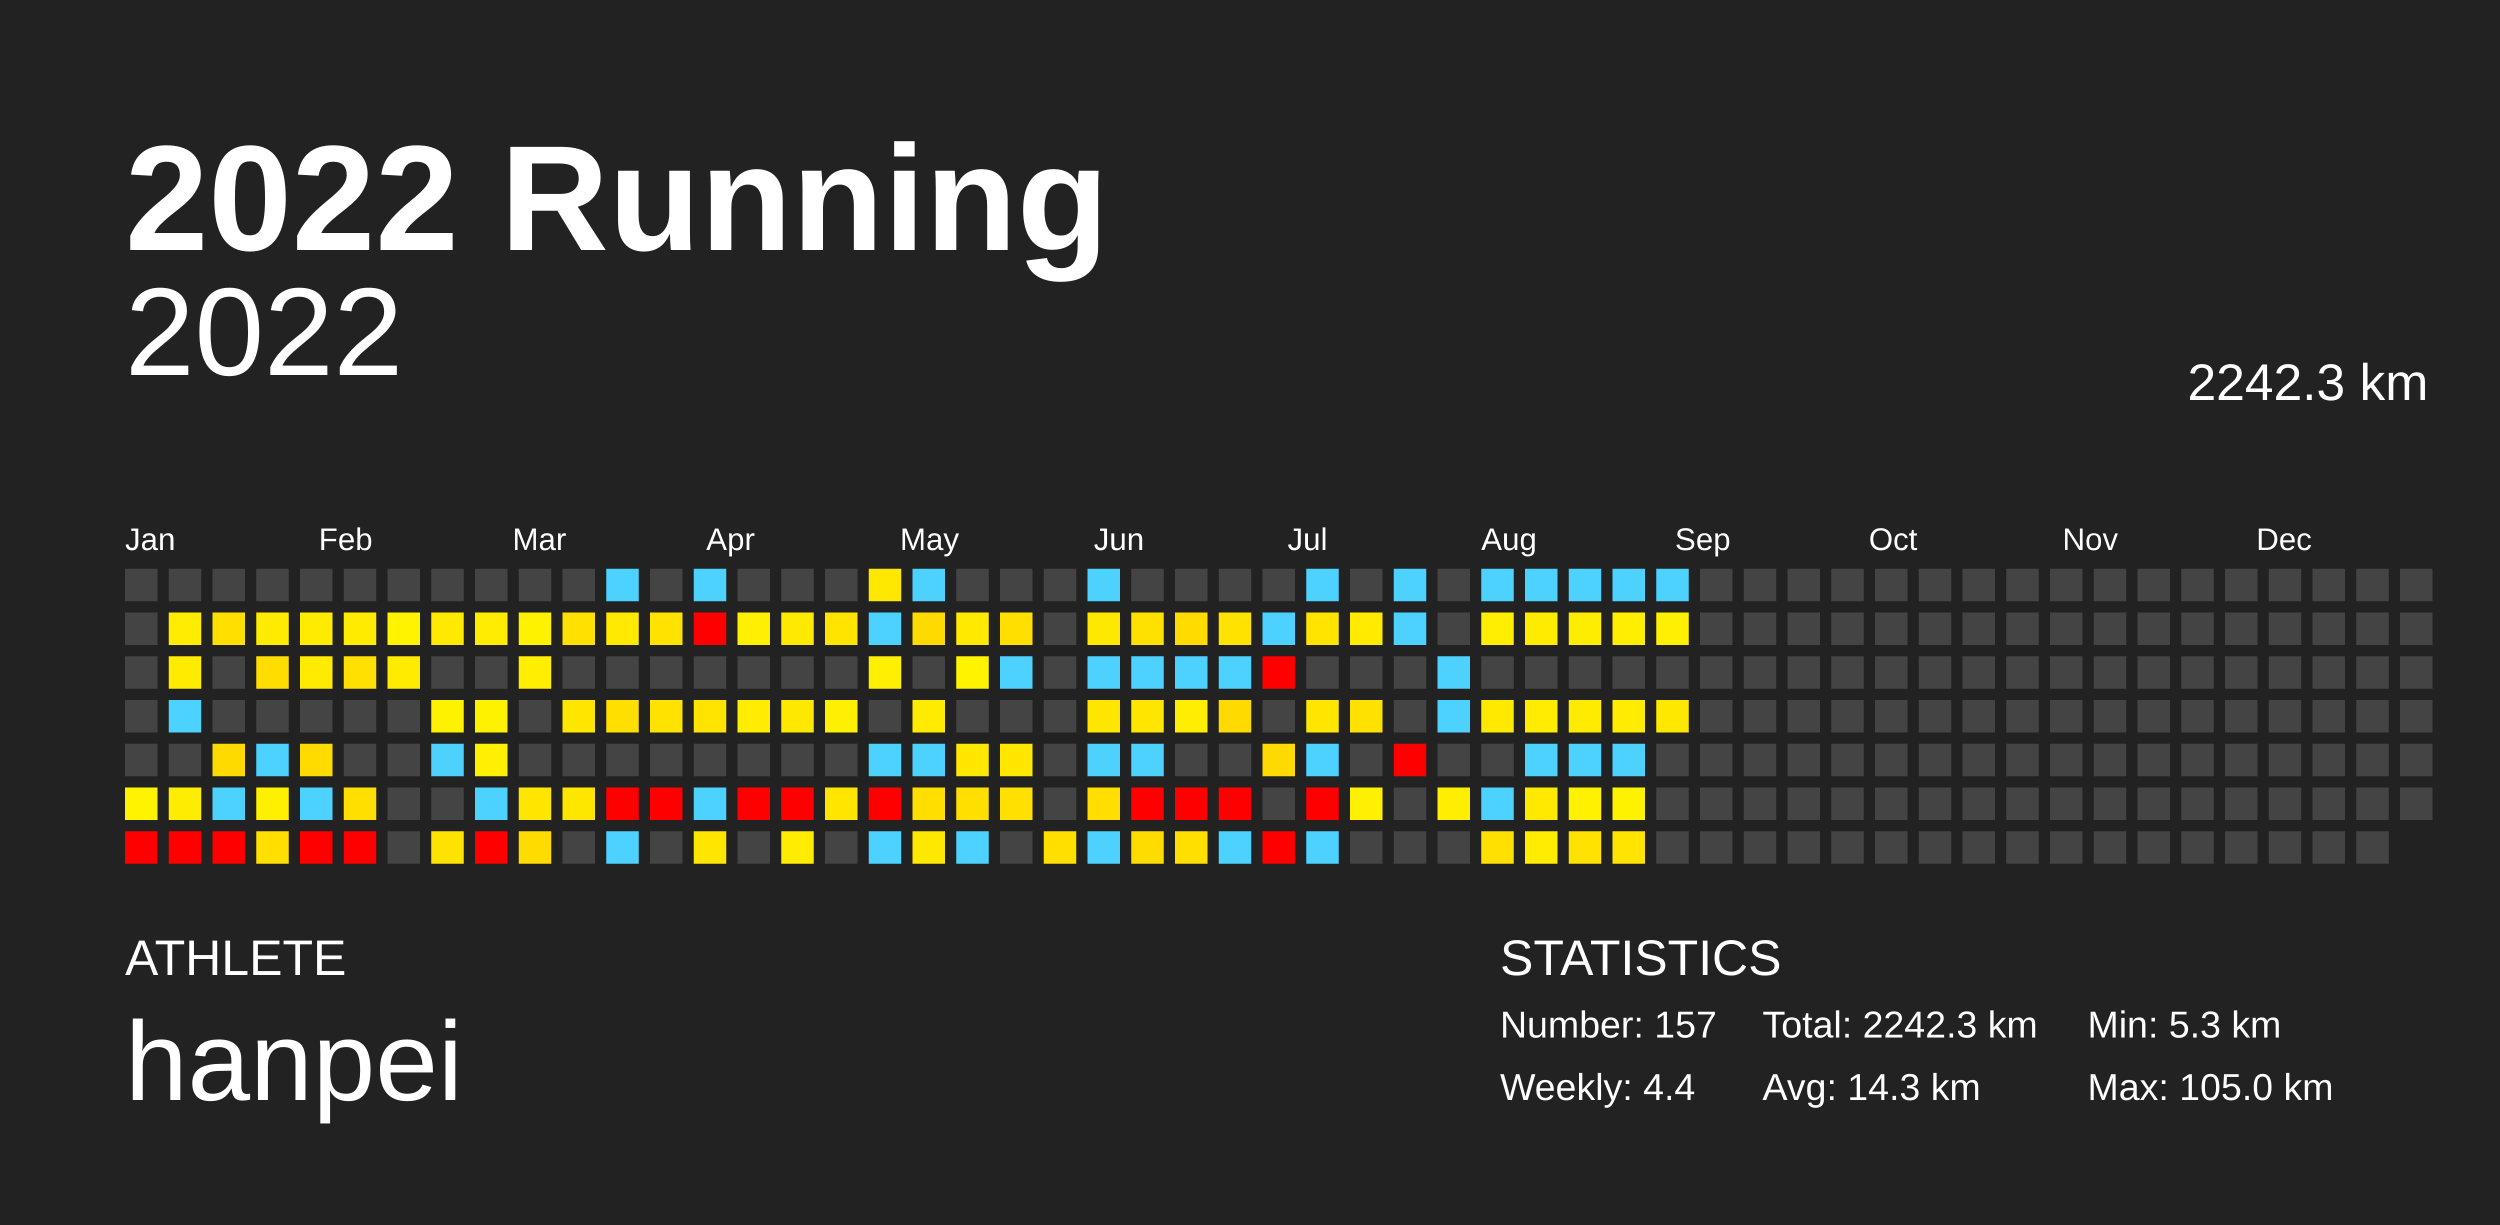
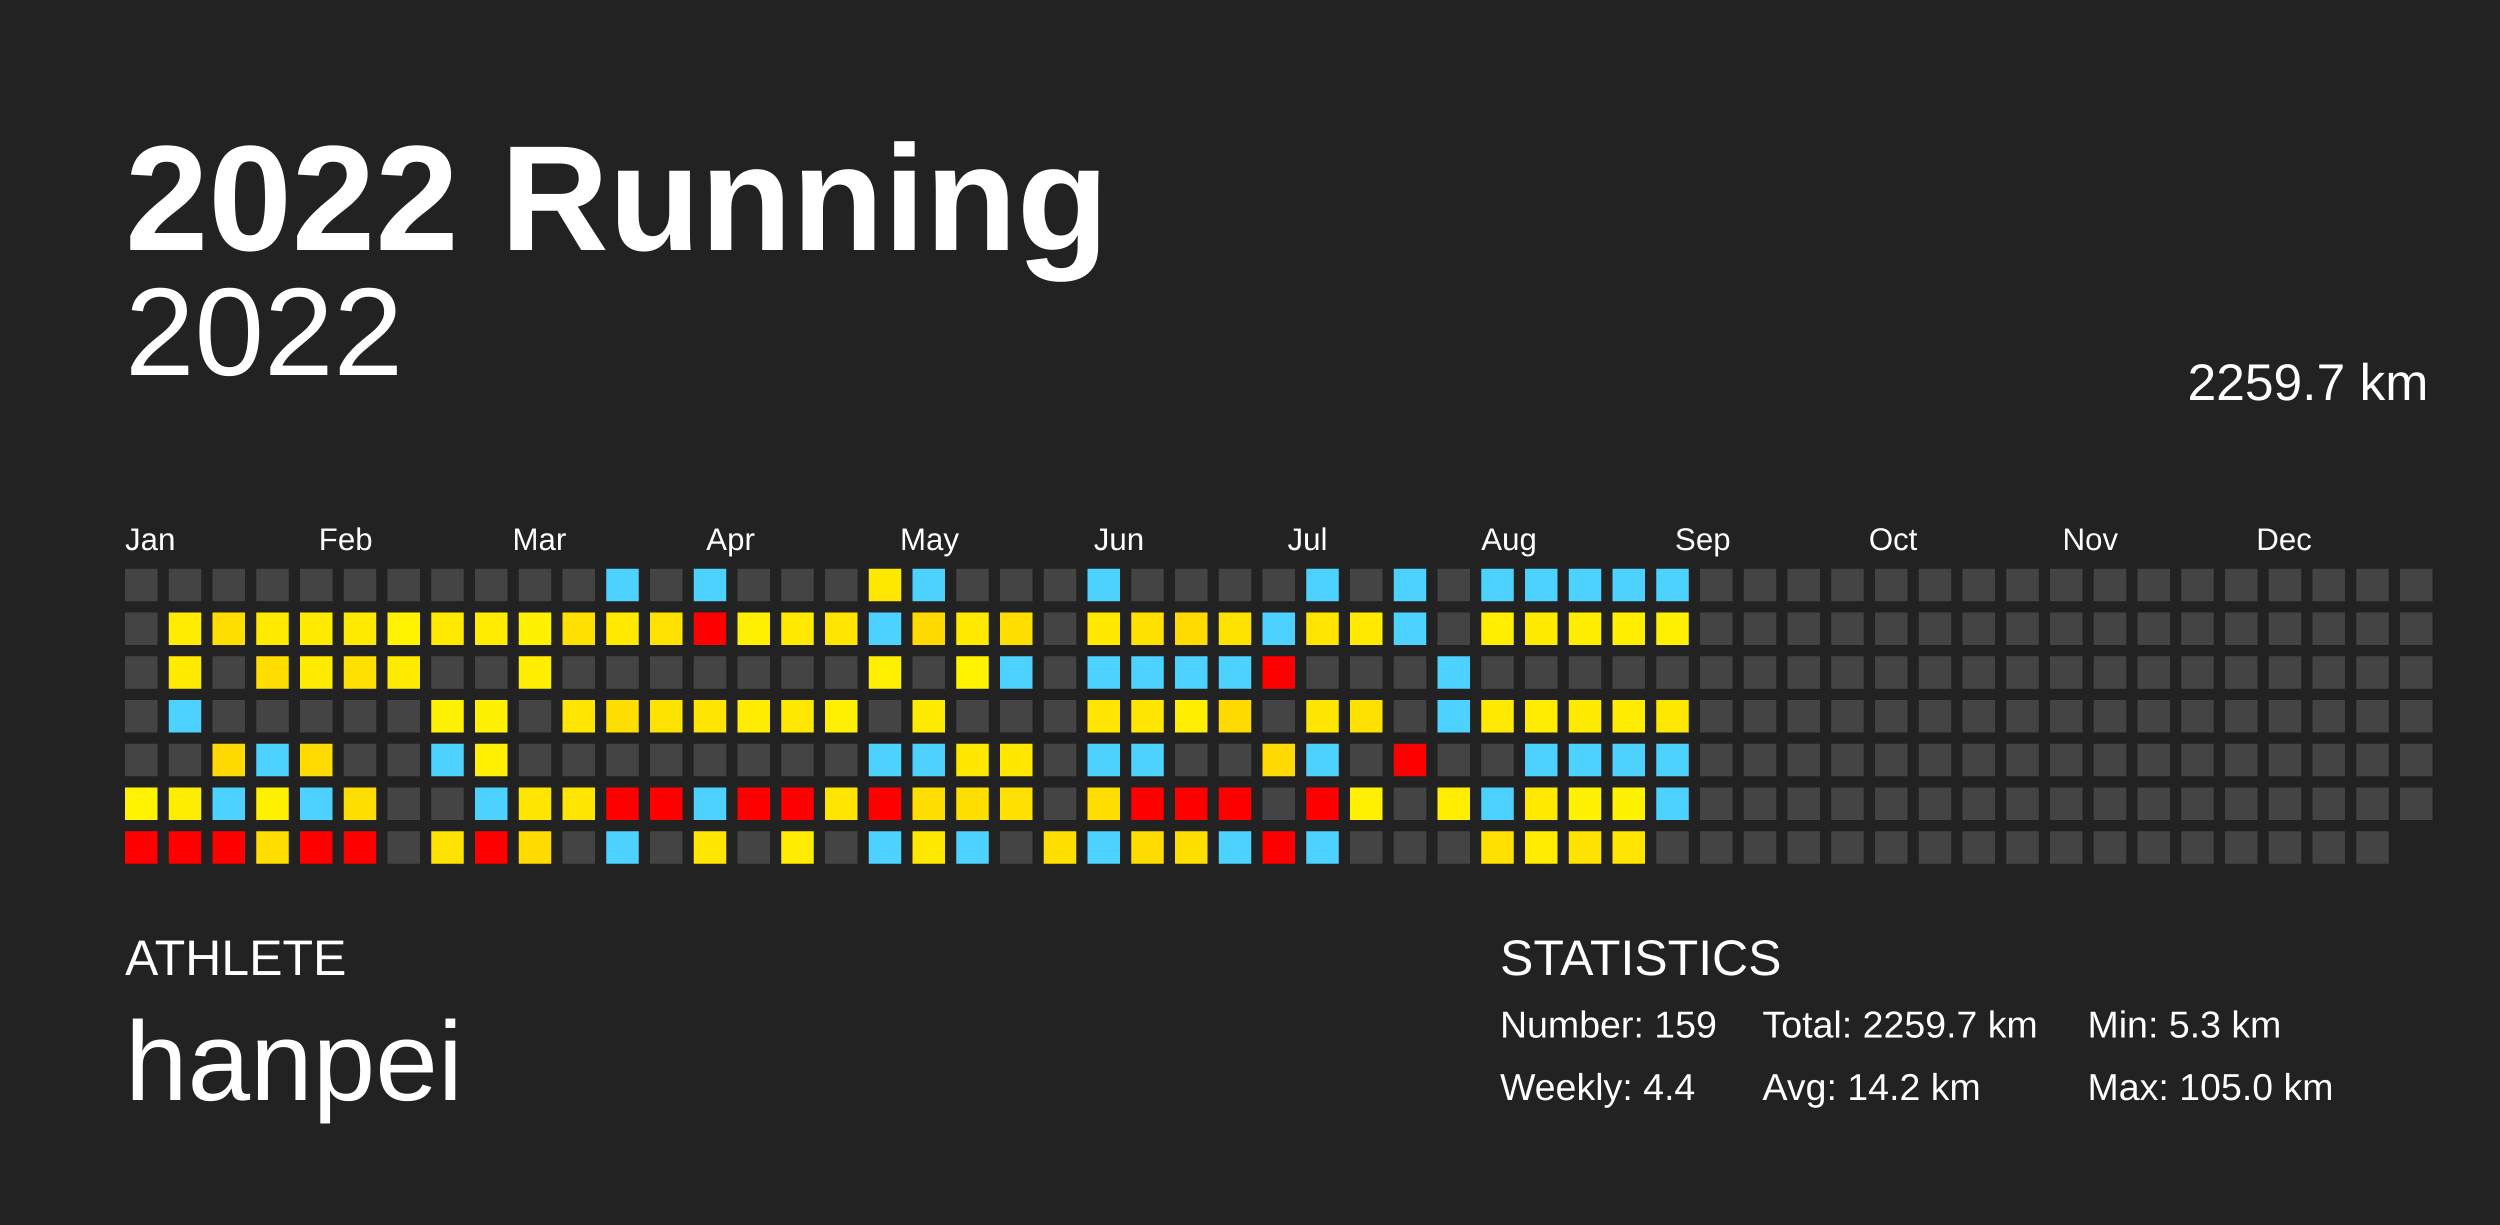
<svg xmlns="http://www.w3.org/2000/svg" baseProfile="full" height="98mm" version="1.1" viewBox="0,0,200,98" width="200mm">
  <defs />
  <rect fill="#222222" height="98" width="200" x="0" y="0" />
  <text fill="#FFFFFF" style="font-size:12px; font-family:Arial; font-weight:bold;" x="10" y="20">2022 Running</text>
  <text fill="#FFFFFF" style="font-size:4px; font-family:Arial" x="10" y="78">ATHLETE</text>
  <text fill="#FFFFFF" style="font-size:9px; font-family:Arial" x="10" y="88">hanpei</text>
  <text fill="#FFFFFF" style="font-size:4px; font-family:Arial" x="120" y="78">STATISTICS</text>
-   <text fill="#FFFFFF" style="font-size:3px; font-family:Arial" x="120" y="83">Number: 157</text>
+   <text fill="#FFFFFF" style="font-size:3px; font-family:Arial" x="120" y="83">Number: 159</text>
  <text fill="#FFFFFF" style="font-size:3px; font-family:Arial" x="120" y="88">Weekly: 4.4</text>
-   <text fill="#FFFFFF" style="font-size:3px; font-family:Arial" x="141" y="83">Total: 2242.3 km</text>
-   <text fill="#FFFFFF" style="font-size:3px; font-family:Arial" x="141" y="88">Avg: 14.3 km</text>
+   <text fill="#FFFFFF" style="font-size:3px; font-family:Arial" x="141" y="83">Total: 2259.7 km</text>
+   <text fill="#FFFFFF" style="font-size:3px; font-family:Arial" x="141" y="88">Avg: 14.2 km</text>
  <text fill="#FFFFFF" style="font-size:3px; font-family:Arial" x="167" y="83">Min: 5.3 km</text>
  <text fill="#FFFFFF" style="font-size:3px; font-family:Arial" x="167" y="88">Max: 105.0 km</text>
  <text alignment-baseline="hanging" fill="#FFFFFF" style="font-size:10.0px; font-family:Arial;" x="10" y="30">2022</text>
-   <text alignment-baseline="hanging" fill="#FFFFFF" style="font-size:4.125px; font-family:Arial;" x="175" y="32">2242.3 km</text>
+   <text alignment-baseline="hanging" fill="#FFFFFF" style="font-size:4.125px; font-family:Arial;" x="175" y="32">2259.7 km</text>
  <text fill="#FFFFFF" style="font-size:2.5px; font-family:Arial" x="10.0" y="44">Jan</text>
  <text fill="#FFFFFF" style="font-size:2.5px; font-family:Arial" x="25.5" y="44">Feb</text>
  <text fill="#FFFFFF" style="font-size:2.5px; font-family:Arial" x="41.0" y="44">Mar</text>
  <text fill="#FFFFFF" style="font-size:2.5px; font-family:Arial" x="56.5" y="44">Apr</text>
  <text fill="#FFFFFF" style="font-size:2.5px; font-family:Arial" x="72.0" y="44">May</text>
  <text fill="#FFFFFF" style="font-size:2.5px; font-family:Arial" x="87.5" y="44">Jun</text>
  <text fill="#FFFFFF" style="font-size:2.5px; font-family:Arial" x="103.0" y="44">Jul</text>
  <text fill="#FFFFFF" style="font-size:2.5px; font-family:Arial" x="118.5" y="44">Aug</text>
  <text fill="#FFFFFF" style="font-size:2.5px; font-family:Arial" x="134.0" y="44">Sep</text>
  <text fill="#FFFFFF" style="font-size:2.5px; font-family:Arial" x="149.5" y="44">Oct</text>
  <text fill="#FFFFFF" style="font-size:2.5px; font-family:Arial" x="165.0" y="44">Nov</text>
  <text fill="#FFFFFF" style="font-size:2.5px; font-family:Arial" x="180.5" y="44">Dec</text>
  <rect fill="#444444" height="2.6" width="2.6" x="10.0" y="45.5" />
  <rect fill="#444444" height="2.6" width="2.6" x="10.0" y="49.0" />
  <rect fill="#444444" height="2.6" width="2.6" x="10.0" y="52.5" />
  <rect fill="#444444" height="2.6" width="2.6" x="10.0" y="56.0" />
  <rect fill="#444444" height="2.6" width="2.6" x="10.0" y="59.5" />
  <rect fill="#fff300" height="2.6" width="2.6" x="10.0" y="63.0" />
  <rect fill="red" height="2.6" width="2.6" x="10.0" y="66.5" />
  <rect fill="#444444" height="2.6" width="2.6" x="13.5" y="45.5" />
  <rect fill="#ffec00" height="2.6" width="2.6" x="13.5" y="49.0" />
  <rect fill="#ffeb00" height="2.6" width="2.6" x="13.5" y="52.5" />
  <rect fill="#4dd2ff" height="2.6" width="2.6" x="13.5" y="56.0" />
  <rect fill="#444444" height="2.6" width="2.6" x="13.5" y="59.5" />
  <rect fill="#ffed00" height="2.6" width="2.6" x="13.5" y="63.0" />
  <rect fill="red" height="2.6" width="2.6" x="13.5" y="66.5" />
  <rect fill="#444444" height="2.6" width="2.6" x="17.0" y="45.5" />
  <rect fill="#ffdf00" height="2.6" width="2.6" x="17.0" y="49.0" />
  <rect fill="#444444" height="2.6" width="2.6" x="17.0" y="52.5" />
  <rect fill="#444444" height="2.6" width="2.6" x="17.0" y="56.0" />
  <rect fill="#ffda00" height="2.6" width="2.6" x="17.0" y="59.5" />
  <rect fill="#4dd2ff" height="2.6" width="2.6" x="17.0" y="63.0" />
  <rect fill="red" height="2.6" width="2.6" x="17.0" y="66.5" />
  <rect fill="#444444" height="2.6" width="2.6" x="20.5" y="45.5" />
  <rect fill="#ffeb00" height="2.6" width="2.6" x="20.5" y="49.0" />
  <rect fill="#ffdd00" height="2.6" width="2.6" x="20.5" y="52.5" />
  <rect fill="#444444" height="2.6" width="2.6" x="20.5" y="56.0" />
  <rect fill="#4dd2ff" height="2.6" width="2.6" x="20.5" y="59.5" />
  <rect fill="#fff000" height="2.6" width="2.6" x="20.5" y="63.0" />
  <rect fill="#ffde00" height="2.6" width="2.6" x="20.5" y="66.5" />
  <rect fill="#444444" height="2.6" width="2.6" x="24.0" y="45.5" />
  <rect fill="#ffeb00" height="2.6" width="2.6" x="24.0" y="49.0" />
  <rect fill="#ffeb00" height="2.6" width="2.6" x="24.0" y="52.5" />
  <rect fill="#444444" height="2.6" width="2.6" x="24.0" y="56.0" />
  <rect fill="#ffdb00" height="2.6" width="2.6" x="24.0" y="59.5" />
  <rect fill="#4dd2ff" height="2.6" width="2.6" x="24.0" y="63.0" />
  <rect fill="red" height="2.6" width="2.6" x="24.0" y="66.5" />
  <rect fill="#444444" height="2.6" width="2.6" x="27.5" y="45.5" />
  <rect fill="#ffeb00" height="2.6" width="2.6" x="27.5" y="49.0" />
  <rect fill="#ffe000" height="2.6" width="2.6" x="27.5" y="52.5" />
  <rect fill="#444444" height="2.6" width="2.6" x="27.5" y="56.0" />
  <rect fill="#444444" height="2.6" width="2.6" x="27.5" y="59.5" />
  <rect fill="#ffdf00" height="2.6" width="2.6" x="27.5" y="63.0" />
  <rect fill="red" height="2.6" width="2.6" x="27.5" y="66.5" />
  <rect fill="#444444" height="2.6" width="2.6" x="31.0" y="45.5" />
  <rect fill="#fff300" height="2.6" width="2.6" x="31.0" y="49.0" />
  <rect fill="#ffeb00" height="2.6" width="2.6" x="31.0" y="52.5" />
  <rect fill="#444444" height="2.6" width="2.6" x="31.0" y="56.0" />
  <rect fill="#444444" height="2.6" width="2.6" x="31.0" y="59.5" />
  <rect fill="#444444" height="2.6" width="2.6" x="31.0" y="63.0" />
  <rect fill="#444444" height="2.6" width="2.6" x="31.0" y="66.5" />
  <rect fill="#444444" height="2.6" width="2.6" x="34.5" y="45.5" />
  <rect fill="#ffe900" height="2.6" width="2.6" x="34.5" y="49.0" />
  <rect fill="#444444" height="2.6" width="2.6" x="34.5" y="52.5" />
  <rect fill="#fff200" height="2.6" width="2.6" x="34.5" y="56.0" />
  <rect fill="#4dd2ff" height="2.6" width="2.6" x="34.5" y="59.5" />
  <rect fill="#444444" height="2.6" width="2.6" x="34.5" y="63.0" />
  <rect fill="#ffe300" height="2.6" width="2.6" x="34.5" y="66.5" />
  <rect fill="#444444" height="2.6" width="2.6" x="38.0" y="45.5" />
  <rect fill="#ffec00" height="2.6" width="2.6" x="38.0" y="49.0" />
  <rect fill="#444444" height="2.6" width="2.6" x="38.0" y="52.5" />
  <rect fill="#fff200" height="2.6" width="2.6" x="38.0" y="56.0" />
  <rect fill="#ffef00" height="2.6" width="2.6" x="38.0" y="59.5" />
  <rect fill="#4dd2ff" height="2.6" width="2.6" x="38.0" y="63.0" />
  <rect fill="red" height="2.6" width="2.6" x="38.0" y="66.5" />
  <rect fill="#444444" height="2.6" width="2.6" x="41.5" y="45.5" />
  <rect fill="#fff200" height="2.6" width="2.6" x="41.5" y="49.0" />
  <rect fill="#ffee00" height="2.6" width="2.6" x="41.5" y="52.5" />
  <rect fill="#444444" height="2.6" width="2.6" x="41.5" y="56.0" />
  <rect fill="#444444" height="2.6" width="2.6" x="41.5" y="59.5" />
  <rect fill="#ffe600" height="2.6" width="2.6" x="41.5" y="63.0" />
  <rect fill="#ffdb00" height="2.6" width="2.6" x="41.5" y="66.5" />
  <rect fill="#444444" height="2.6" width="2.6" x="45.0" y="45.5" />
  <rect fill="#ffe000" height="2.6" width="2.6" x="45.0" y="49.0" />
  <rect fill="#444444" height="2.6" width="2.6" x="45.0" y="52.5" />
  <rect fill="#ffe600" height="2.6" width="2.6" x="45.0" y="56.0" />
  <rect fill="#444444" height="2.6" width="2.6" x="45.0" y="59.5" />
  <rect fill="#ffe600" height="2.6" width="2.6" x="45.0" y="63.0" />
  <rect fill="#444444" height="2.6" width="2.6" x="45.0" y="66.5" />
  <rect fill="#4dd2ff" height="2.6" width="2.6" x="48.5" y="45.5" />
  <rect fill="#ffe900" height="2.6" width="2.6" x="48.5" y="49.0" />
  <rect fill="#444444" height="2.6" width="2.6" x="48.5" y="52.5" />
  <rect fill="#ffdf00" height="2.6" width="2.6" x="48.5" y="56.0" />
  <rect fill="#444444" height="2.6" width="2.6" x="48.5" y="59.5" />
  <rect fill="red" height="2.6" width="2.6" x="48.5" y="63.0" />
  <rect fill="#4dd2ff" height="2.6" width="2.6" x="48.5" y="66.5" />
  <rect fill="#444444" height="2.6" width="2.6" x="52.0" y="45.5" />
  <rect fill="#ffe200" height="2.6" width="2.6" x="52.0" y="49.0" />
  <rect fill="#444444" height="2.6" width="2.6" x="52.0" y="52.5" />
  <rect fill="#ffe300" height="2.6" width="2.6" x="52.0" y="56.0" />
  <rect fill="#444444" height="2.6" width="2.6" x="52.0" y="59.5" />
  <rect fill="red" height="2.6" width="2.6" x="52.0" y="63.0" />
  <rect fill="#444444" height="2.6" width="2.6" x="52.0" y="66.5" />
  <rect fill="#4dd2ff" height="2.6" width="2.6" x="55.5" y="45.5" />
  <rect fill="red" height="2.6" width="2.6" x="55.5" y="49.0" />
  <rect fill="#444444" height="2.6" width="2.6" x="55.5" y="52.5" />
  <rect fill="#ffe400" height="2.6" width="2.6" x="55.5" y="56.0" />
  <rect fill="#444444" height="2.6" width="2.6" x="55.5" y="59.5" />
  <rect fill="#4dd2ff" height="2.6" width="2.6" x="55.5" y="63.0" />
  <rect fill="#ffe600" height="2.6" width="2.6" x="55.5" y="66.5" />
  <rect fill="#444444" height="2.6" width="2.6" x="59.0" y="45.5" />
  <rect fill="#ffef00" height="2.6" width="2.6" x="59.0" y="49.0" />
  <rect fill="#444444" height="2.6" width="2.6" x="59.0" y="52.5" />
  <rect fill="#ffec00" height="2.6" width="2.6" x="59.0" y="56.0" />
  <rect fill="#444444" height="2.6" width="2.6" x="59.0" y="59.5" />
  <rect fill="red" height="2.6" width="2.6" x="59.0" y="63.0" />
  <rect fill="#444444" height="2.6" width="2.6" x="59.0" y="66.5" />
  <rect fill="#444444" height="2.6" width="2.6" x="62.5" y="45.5" />
  <rect fill="#ffe900" height="2.6" width="2.6" x="62.5" y="49.0" />
  <rect fill="#444444" height="2.6" width="2.6" x="62.5" y="52.5" />
  <rect fill="#ffe800" height="2.6" width="2.6" x="62.5" y="56.0" />
  <rect fill="#444444" height="2.6" width="2.6" x="62.5" y="59.5" />
  <rect fill="red" height="2.6" width="2.6" x="62.5" y="63.0" />
  <rect fill="#ffec00" height="2.6" width="2.6" x="62.5" y="66.5" />
  <rect fill="#444444" height="2.6" width="2.6" x="66.0" y="45.5" />
  <rect fill="#ffe400" height="2.6" width="2.6" x="66.0" y="49.0" />
  <rect fill="#444444" height="2.6" width="2.6" x="66.0" y="52.5" />
  <rect fill="#ffef00" height="2.6" width="2.6" x="66.0" y="56.0" />
  <rect fill="#444444" height="2.6" width="2.6" x="66.0" y="59.5" />
  <rect fill="#ffe500" height="2.6" width="2.6" x="66.0" y="63.0" />
  <rect fill="#444444" height="2.6" width="2.6" x="66.0" y="66.5" />
  <rect fill="#ffe800" height="2.6" width="2.6" x="69.5" y="45.5" />
  <rect fill="#4dd2ff" height="2.6" width="2.6" x="69.5" y="49.0" />
  <rect fill="#ffef00" height="2.6" width="2.6" x="69.5" y="52.5" />
  <rect fill="#444444" height="2.6" width="2.6" x="69.5" y="56.0" />
  <rect fill="#4dd2ff" height="2.6" width="2.6" x="69.5" y="59.5" />
  <rect fill="red" height="2.6" width="2.6" x="69.5" y="63.0" />
  <rect fill="#4dd2ff" height="2.6" width="2.6" x="69.5" y="66.5" />
  <rect fill="#4dd2ff" height="2.6" width="2.6" x="73.0" y="45.5" />
  <rect fill="#ffda00" height="2.6" width="2.6" x="73.0" y="49.0" />
  <rect fill="#444444" height="2.6" width="2.6" x="73.0" y="52.5" />
  <rect fill="#ffeb00" height="2.6" width="2.6" x="73.0" y="56.0" />
  <rect fill="#4dd2ff" height="2.6" width="2.6" x="73.0" y="59.5" />
  <rect fill="#ffde00" height="2.6" width="2.6" x="73.0" y="63.0" />
  <rect fill="#ffe800" height="2.6" width="2.6" x="73.0" y="66.5" />
  <rect fill="#444444" height="2.6" width="2.6" x="76.5" y="45.5" />
  <rect fill="#ffe900" height="2.6" width="2.6" x="76.5" y="49.0" />
  <rect fill="#fff300" height="2.6" width="2.6" x="76.5" y="52.5" />
  <rect fill="#444444" height="2.6" width="2.6" x="76.5" y="56.0" />
  <rect fill="#ffe700" height="2.6" width="2.6" x="76.5" y="59.5" />
  <rect fill="#ffdf00" height="2.6" width="2.6" x="76.5" y="63.0" />
  <rect fill="#4dd2ff" height="2.6" width="2.6" x="76.5" y="66.5" />
  <rect fill="#444444" height="2.6" width="2.6" x="80.0" y="45.5" />
  <rect fill="#ffdf00" height="2.6" width="2.6" x="80.0" y="49.0" />
  <rect fill="#4dd2ff" height="2.6" width="2.6" x="80.0" y="52.5" />
  <rect fill="#444444" height="2.6" width="2.6" x="80.0" y="56.0" />
  <rect fill="#ffe700" height="2.6" width="2.6" x="80.0" y="59.5" />
  <rect fill="#ffe000" height="2.6" width="2.6" x="80.0" y="63.0" />
  <rect fill="#444444" height="2.6" width="2.6" x="80.0" y="66.5" />
  <rect fill="#444444" height="2.6" width="2.6" x="83.5" y="45.5" />
  <rect fill="#444444" height="2.6" width="2.6" x="83.5" y="49.0" />
  <rect fill="#444444" height="2.6" width="2.6" x="83.5" y="52.5" />
  <rect fill="#444444" height="2.6" width="2.6" x="83.5" y="56.0" />
  <rect fill="#444444" height="2.6" width="2.6" x="83.5" y="59.5" />
  <rect fill="#444444" height="2.6" width="2.6" x="83.5" y="63.0" />
  <rect fill="#ffdf00" height="2.6" width="2.6" x="83.5" y="66.5" />
  <rect fill="#4dd2ff" height="2.6" width="2.6" x="87.0" y="45.5" />
  <rect fill="#ffe800" height="2.6" width="2.6" x="87.0" y="49.0" />
  <rect fill="#4dd2ff" height="2.6" width="2.6" x="87.0" y="52.5" />
  <rect fill="#ffe600" height="2.6" width="2.6" x="87.0" y="56.0" />
  <rect fill="#4dd2ff" height="2.6" width="2.6" x="87.0" y="59.5" />
  <rect fill="#ffde00" height="2.6" width="2.6" x="87.0" y="63.0" />
  <rect fill="#4dd2ff" height="2.6" width="2.6" x="87.0" y="66.5" />
  <rect fill="#444444" height="2.6" width="2.6" x="90.5" y="45.5" />
  <rect fill="#ffe100" height="2.6" width="2.6" x="90.5" y="49.0" />
  <rect fill="#4dd2ff" height="2.6" width="2.6" x="90.5" y="52.5" />
  <rect fill="#ffe600" height="2.6" width="2.6" x="90.5" y="56.0" />
  <rect fill="#4dd2ff" height="2.6" width="2.6" x="90.5" y="59.5" />
  <rect fill="red" height="2.6" width="2.6" x="90.5" y="63.0" />
  <rect fill="#ffdc00" height="2.6" width="2.6" x="90.5" y="66.5" />
  <rect fill="#444444" height="2.6" width="2.6" x="94.0" y="45.5" />
  <rect fill="#ffdb00" height="2.6" width="2.6" x="94.0" y="49.0" />
  <rect fill="#4dd2ff" height="2.6" width="2.6" x="94.0" y="52.5" />
  <rect fill="#ffee00" height="2.6" width="2.6" x="94.0" y="56.0" />
  <rect fill="#444444" height="2.6" width="2.6" x="94.0" y="59.5" />
  <rect fill="red" height="2.6" width="2.6" x="94.0" y="63.0" />
  <rect fill="#ffdf00" height="2.6" width="2.6" x="94.0" y="66.5" />
  <rect fill="#444444" height="2.6" width="2.6" x="97.5" y="45.5" />
  <rect fill="#ffe300" height="2.6" width="2.6" x="97.5" y="49.0" />
  <rect fill="#4dd2ff" height="2.6" width="2.6" x="97.5" y="52.5" />
  <rect fill="#ffda00" height="2.6" width="2.6" x="97.5" y="56.0" />
  <rect fill="#444444" height="2.6" width="2.6" x="97.5" y="59.5" />
  <rect fill="red" height="2.6" width="2.6" x="97.5" y="63.0" />
  <rect fill="#4dd2ff" height="2.6" width="2.6" x="97.5" y="66.5" />
  <rect fill="#444444" height="2.6" width="2.6" x="101.0" y="45.5" />
  <rect fill="#4dd2ff" height="2.6" width="2.6" x="101.0" y="49.0" />
  <rect fill="red" height="2.6" width="2.6" x="101.0" y="52.5" />
  <rect fill="#444444" height="2.6" width="2.6" x="101.0" y="56.0" />
  <rect fill="#ffda00" height="2.6" width="2.6" x="101.0" y="59.5" />
  <rect fill="#444444" height="2.6" width="2.6" x="101.0" y="63.0" />
  <rect fill="red" height="2.6" width="2.6" x="101.0" y="66.5" />
  <rect fill="#4dd2ff" height="2.6" width="2.6" x="104.5" y="45.5" />
  <rect fill="#ffe400" height="2.6" width="2.6" x="104.5" y="49.0" />
  <rect fill="#444444" height="2.6" width="2.6" x="104.5" y="52.5" />
  <rect fill="#ffe600" height="2.6" width="2.6" x="104.5" y="56.0" />
  <rect fill="#4dd2ff" height="2.6" width="2.6" x="104.5" y="59.5" />
  <rect fill="red" height="2.6" width="2.6" x="104.5" y="63.0" />
  <rect fill="#4dd2ff" height="2.6" width="2.6" x="104.5" y="66.5" />
  <rect fill="#444444" height="2.6" width="2.6" x="108.0" y="45.5" />
  <rect fill="#ffea00" height="2.6" width="2.6" x="108.0" y="49.0" />
  <rect fill="#444444" height="2.6" width="2.6" x="108.0" y="52.5" />
  <rect fill="#ffe100" height="2.6" width="2.6" x="108.0" y="56.0" />
  <rect fill="#444444" height="2.6" width="2.6" x="108.0" y="59.5" />
  <rect fill="#ffef00" height="2.6" width="2.6" x="108.0" y="63.0" />
  <rect fill="#444444" height="2.6" width="2.6" x="108.0" y="66.5" />
  <rect fill="#4dd2ff" height="2.6" width="2.6" x="111.5" y="45.5" />
  <rect fill="#4dd2ff" height="2.6" width="2.6" x="111.5" y="49.0" />
  <rect fill="#444444" height="2.6" width="2.6" x="111.5" y="52.5" />
  <rect fill="#444444" height="2.6" width="2.6" x="111.5" y="56.0" />
  <rect fill="red" height="2.6" width="2.6" x="111.5" y="59.5" />
  <rect fill="#444444" height="2.6" width="2.6" x="111.5" y="63.0" />
  <rect fill="#444444" height="2.6" width="2.6" x="111.5" y="66.5" />
  <rect fill="#444444" height="2.6" width="2.6" x="115.0" y="45.5" />
  <rect fill="#444444" height="2.6" width="2.6" x="115.0" y="49.0" />
  <rect fill="#4dd2ff" height="2.6" width="2.6" x="115.0" y="52.5" />
  <rect fill="#4dd2ff" height="2.6" width="2.6" x="115.0" y="56.0" />
  <rect fill="#444444" height="2.6" width="2.6" x="115.0" y="59.5" />
  <rect fill="#ffee00" height="2.6" width="2.6" x="115.0" y="63.0" />
  <rect fill="#444444" height="2.6" width="2.6" x="115.0" y="66.5" />
  <rect fill="#4dd2ff" height="2.6" width="2.6" x="118.5" y="45.5" />
  <rect fill="#ffee00" height="2.6" width="2.6" x="118.5" y="49.0" />
  <rect fill="#444444" height="2.6" width="2.6" x="118.5" y="52.5" />
  <rect fill="#ffe900" height="2.6" width="2.6" x="118.5" y="56.0" />
  <rect fill="#444444" height="2.6" width="2.6" x="118.5" y="59.5" />
  <rect fill="#4dd2ff" height="2.6" width="2.6" x="118.5" y="63.0" />
  <rect fill="#ffe000" height="2.6" width="2.6" x="118.5" y="66.5" />
  <rect fill="#4dd2ff" height="2.6" width="2.6" x="122.0" y="45.5" />
  <rect fill="#ffeb00" height="2.6" width="2.6" x="122.0" y="49.0" />
  <rect fill="#444444" height="2.6" width="2.6" x="122.0" y="52.5" />
  <rect fill="#ffec00" height="2.6" width="2.6" x="122.0" y="56.0" />
  <rect fill="#4dd2ff" height="2.6" width="2.6" x="122.0" y="59.5" />
  <rect fill="#ffe900" height="2.6" width="2.6" x="122.0" y="63.0" />
  <rect fill="#ffec00" height="2.6" width="2.6" x="122.0" y="66.5" />
  <rect fill="#4dd2ff" height="2.6" width="2.6" x="125.5" y="45.5" />
  <rect fill="#ffed00" height="2.6" width="2.6" x="125.5" y="49.0" />
  <rect fill="#444444" height="2.6" width="2.6" x="125.5" y="52.5" />
  <rect fill="#ffeb00" height="2.6" width="2.6" x="125.5" y="56.0" />
  <rect fill="#4dd2ff" height="2.6" width="2.6" x="125.5" y="59.5" />
  <rect fill="#fff100" height="2.6" width="2.6" x="125.5" y="63.0" />
  <rect fill="#ffe200" height="2.6" width="2.6" x="125.5" y="66.5" />
  <rect fill="#4dd2ff" height="2.6" width="2.6" x="129.0" y="45.5" />
  <rect fill="#ffee00" height="2.6" width="2.6" x="129.0" y="49.0" />
  <rect fill="#444444" height="2.6" width="2.6" x="129.0" y="52.5" />
  <rect fill="#ffec00" height="2.6" width="2.6" x="129.0" y="56.0" />
  <rect fill="#4dd2ff" height="2.6" width="2.6" x="129.0" y="59.5" />
  <rect fill="#fff200" height="2.6" width="2.6" x="129.0" y="63.0" />
  <rect fill="#ffe400" height="2.6" width="2.6" x="129.0" y="66.5" />
  <rect fill="#4dd2ff" height="2.6" width="2.6" x="132.5" y="45.5" />
  <rect fill="#ffef00" height="2.6" width="2.6" x="132.5" y="49.0" />
  <rect fill="#444444" height="2.6" width="2.6" x="132.5" y="52.5" />
  <rect fill="#ffe800" height="2.6" width="2.6" x="132.5" y="56.0" />
-   <rect fill="#444444" height="2.6" width="2.6" x="132.5" y="59.5" />
-   <rect fill="#444444" height="2.6" width="2.6" x="132.5" y="63.0" />
+   <rect fill="#4dd2ff" height="2.6" width="2.6" x="132.5" y="59.5" />
+   <rect fill="#4dd2ff" height="2.6" width="2.6" x="132.5" y="63.0" />
  <rect fill="#444444" height="2.6" width="2.6" x="132.5" y="66.5" />
  <rect fill="#444444" height="2.6" width="2.6" x="136.0" y="45.5" />
  <rect fill="#444444" height="2.6" width="2.6" x="136.0" y="49.0" />
  <rect fill="#444444" height="2.6" width="2.6" x="136.0" y="52.5" />
  <rect fill="#444444" height="2.6" width="2.6" x="136.0" y="56.0" />
  <rect fill="#444444" height="2.6" width="2.6" x="136.0" y="59.5" />
  <rect fill="#444444" height="2.6" width="2.6" x="136.0" y="63.0" />
  <rect fill="#444444" height="2.6" width="2.6" x="136.0" y="66.5" />
  <rect fill="#444444" height="2.6" width="2.6" x="139.5" y="45.5" />
  <rect fill="#444444" height="2.6" width="2.6" x="139.5" y="49.0" />
  <rect fill="#444444" height="2.6" width="2.6" x="139.5" y="52.5" />
  <rect fill="#444444" height="2.6" width="2.6" x="139.5" y="56.0" />
  <rect fill="#444444" height="2.6" width="2.6" x="139.5" y="59.5" />
  <rect fill="#444444" height="2.6" width="2.6" x="139.5" y="63.0" />
  <rect fill="#444444" height="2.6" width="2.6" x="139.5" y="66.5" />
  <rect fill="#444444" height="2.6" width="2.6" x="143.0" y="45.5" />
  <rect fill="#444444" height="2.6" width="2.6" x="143.0" y="49.0" />
  <rect fill="#444444" height="2.6" width="2.6" x="143.0" y="52.5" />
  <rect fill="#444444" height="2.6" width="2.6" x="143.0" y="56.0" />
  <rect fill="#444444" height="2.6" width="2.6" x="143.0" y="59.5" />
  <rect fill="#444444" height="2.6" width="2.6" x="143.0" y="63.0" />
  <rect fill="#444444" height="2.6" width="2.6" x="143.0" y="66.5" />
  <rect fill="#444444" height="2.6" width="2.6" x="146.5" y="45.5" />
  <rect fill="#444444" height="2.6" width="2.6" x="146.5" y="49.0" />
  <rect fill="#444444" height="2.6" width="2.6" x="146.5" y="52.5" />
  <rect fill="#444444" height="2.6" width="2.6" x="146.5" y="56.0" />
  <rect fill="#444444" height="2.6" width="2.6" x="146.5" y="59.5" />
  <rect fill="#444444" height="2.6" width="2.6" x="146.5" y="63.0" />
  <rect fill="#444444" height="2.6" width="2.6" x="146.5" y="66.5" />
  <rect fill="#444444" height="2.6" width="2.6" x="150.0" y="45.5" />
  <rect fill="#444444" height="2.6" width="2.6" x="150.0" y="49.0" />
  <rect fill="#444444" height="2.6" width="2.6" x="150.0" y="52.5" />
  <rect fill="#444444" height="2.6" width="2.6" x="150.0" y="56.0" />
  <rect fill="#444444" height="2.6" width="2.6" x="150.0" y="59.5" />
  <rect fill="#444444" height="2.6" width="2.6" x="150.0" y="63.0" />
  <rect fill="#444444" height="2.6" width="2.6" x="150.0" y="66.5" />
  <rect fill="#444444" height="2.6" width="2.6" x="153.5" y="45.5" />
  <rect fill="#444444" height="2.6" width="2.6" x="153.5" y="49.0" />
  <rect fill="#444444" height="2.6" width="2.6" x="153.5" y="52.5" />
  <rect fill="#444444" height="2.6" width="2.6" x="153.5" y="56.0" />
  <rect fill="#444444" height="2.6" width="2.6" x="153.5" y="59.5" />
  <rect fill="#444444" height="2.6" width="2.6" x="153.5" y="63.0" />
  <rect fill="#444444" height="2.6" width="2.6" x="153.5" y="66.5" />
  <rect fill="#444444" height="2.6" width="2.6" x="157.0" y="45.5" />
  <rect fill="#444444" height="2.6" width="2.6" x="157.0" y="49.0" />
  <rect fill="#444444" height="2.6" width="2.6" x="157.0" y="52.5" />
  <rect fill="#444444" height="2.6" width="2.6" x="157.0" y="56.0" />
  <rect fill="#444444" height="2.6" width="2.6" x="157.0" y="59.5" />
  <rect fill="#444444" height="2.6" width="2.6" x="157.0" y="63.0" />
  <rect fill="#444444" height="2.6" width="2.6" x="157.0" y="66.5" />
  <rect fill="#444444" height="2.6" width="2.6" x="160.5" y="45.5" />
  <rect fill="#444444" height="2.6" width="2.6" x="160.5" y="49.0" />
  <rect fill="#444444" height="2.6" width="2.6" x="160.5" y="52.5" />
  <rect fill="#444444" height="2.6" width="2.6" x="160.5" y="56.0" />
  <rect fill="#444444" height="2.6" width="2.6" x="160.5" y="59.5" />
  <rect fill="#444444" height="2.6" width="2.6" x="160.5" y="63.0" />
  <rect fill="#444444" height="2.6" width="2.6" x="160.5" y="66.5" />
  <rect fill="#444444" height="2.6" width="2.6" x="164.0" y="45.5" />
  <rect fill="#444444" height="2.6" width="2.6" x="164.0" y="49.0" />
  <rect fill="#444444" height="2.6" width="2.6" x="164.0" y="52.5" />
  <rect fill="#444444" height="2.6" width="2.6" x="164.0" y="56.0" />
  <rect fill="#444444" height="2.6" width="2.6" x="164.0" y="59.5" />
  <rect fill="#444444" height="2.6" width="2.6" x="164.0" y="63.0" />
  <rect fill="#444444" height="2.6" width="2.6" x="164.0" y="66.5" />
  <rect fill="#444444" height="2.6" width="2.6" x="167.5" y="45.5" />
  <rect fill="#444444" height="2.6" width="2.6" x="167.5" y="49.0" />
  <rect fill="#444444" height="2.6" width="2.6" x="167.5" y="52.5" />
  <rect fill="#444444" height="2.6" width="2.6" x="167.5" y="56.0" />
  <rect fill="#444444" height="2.6" width="2.6" x="167.5" y="59.5" />
  <rect fill="#444444" height="2.6" width="2.6" x="167.5" y="63.0" />
  <rect fill="#444444" height="2.6" width="2.6" x="167.5" y="66.5" />
  <rect fill="#444444" height="2.6" width="2.6" x="171.0" y="45.5" />
  <rect fill="#444444" height="2.6" width="2.6" x="171.0" y="49.0" />
  <rect fill="#444444" height="2.6" width="2.6" x="171.0" y="52.5" />
  <rect fill="#444444" height="2.6" width="2.6" x="171.0" y="56.0" />
  <rect fill="#444444" height="2.6" width="2.6" x="171.0" y="59.5" />
  <rect fill="#444444" height="2.6" width="2.6" x="171.0" y="63.0" />
  <rect fill="#444444" height="2.6" width="2.6" x="171.0" y="66.5" />
  <rect fill="#444444" height="2.6" width="2.6" x="174.5" y="45.5" />
  <rect fill="#444444" height="2.6" width="2.6" x="174.5" y="49.0" />
  <rect fill="#444444" height="2.6" width="2.6" x="174.5" y="52.5" />
  <rect fill="#444444" height="2.6" width="2.6" x="174.5" y="56.0" />
  <rect fill="#444444" height="2.6" width="2.6" x="174.5" y="59.5" />
  <rect fill="#444444" height="2.6" width="2.6" x="174.5" y="63.0" />
  <rect fill="#444444" height="2.6" width="2.6" x="174.5" y="66.5" />
  <rect fill="#444444" height="2.6" width="2.6" x="178.0" y="45.5" />
  <rect fill="#444444" height="2.6" width="2.6" x="178.0" y="49.0" />
  <rect fill="#444444" height="2.6" width="2.6" x="178.0" y="52.5" />
  <rect fill="#444444" height="2.6" width="2.6" x="178.0" y="56.0" />
  <rect fill="#444444" height="2.6" width="2.6" x="178.0" y="59.5" />
  <rect fill="#444444" height="2.6" width="2.6" x="178.0" y="63.0" />
  <rect fill="#444444" height="2.6" width="2.6" x="178.0" y="66.5" />
  <rect fill="#444444" height="2.6" width="2.6" x="181.5" y="45.5" />
  <rect fill="#444444" height="2.6" width="2.6" x="181.5" y="49.0" />
  <rect fill="#444444" height="2.6" width="2.6" x="181.5" y="52.5" />
  <rect fill="#444444" height="2.6" width="2.6" x="181.5" y="56.0" />
  <rect fill="#444444" height="2.6" width="2.6" x="181.5" y="59.5" />
  <rect fill="#444444" height="2.6" width="2.6" x="181.5" y="63.0" />
  <rect fill="#444444" height="2.6" width="2.6" x="181.5" y="66.5" />
  <rect fill="#444444" height="2.6" width="2.6" x="185.0" y="45.5" />
  <rect fill="#444444" height="2.6" width="2.6" x="185.0" y="49.0" />
  <rect fill="#444444" height="2.6" width="2.6" x="185.0" y="52.5" />
  <rect fill="#444444" height="2.6" width="2.6" x="185.0" y="56.0" />
  <rect fill="#444444" height="2.6" width="2.6" x="185.0" y="59.5" />
  <rect fill="#444444" height="2.6" width="2.6" x="185.0" y="63.0" />
  <rect fill="#444444" height="2.6" width="2.6" x="185.0" y="66.5" />
  <rect fill="#444444" height="2.6" width="2.6" x="188.5" y="45.5" />
  <rect fill="#444444" height="2.6" width="2.6" x="188.5" y="49.0" />
  <rect fill="#444444" height="2.6" width="2.6" x="188.5" y="52.5" />
  <rect fill="#444444" height="2.6" width="2.6" x="188.5" y="56.0" />
  <rect fill="#444444" height="2.6" width="2.6" x="188.5" y="59.5" />
  <rect fill="#444444" height="2.6" width="2.6" x="188.5" y="63.0" />
  <rect fill="#444444" height="2.6" width="2.6" x="188.5" y="66.5" />
  <rect fill="#444444" height="2.6" width="2.6" x="192.0" y="45.5" />
  <rect fill="#444444" height="2.6" width="2.6" x="192.0" y="49.0" />
  <rect fill="#444444" height="2.6" width="2.6" x="192.0" y="52.5" />
  <rect fill="#444444" height="2.6" width="2.6" x="192.0" y="56.0" />
  <rect fill="#444444" height="2.6" width="2.6" x="192.0" y="59.5" />
  <rect fill="#444444" height="2.6" width="2.6" x="192.0" y="63.0" />
</svg>
